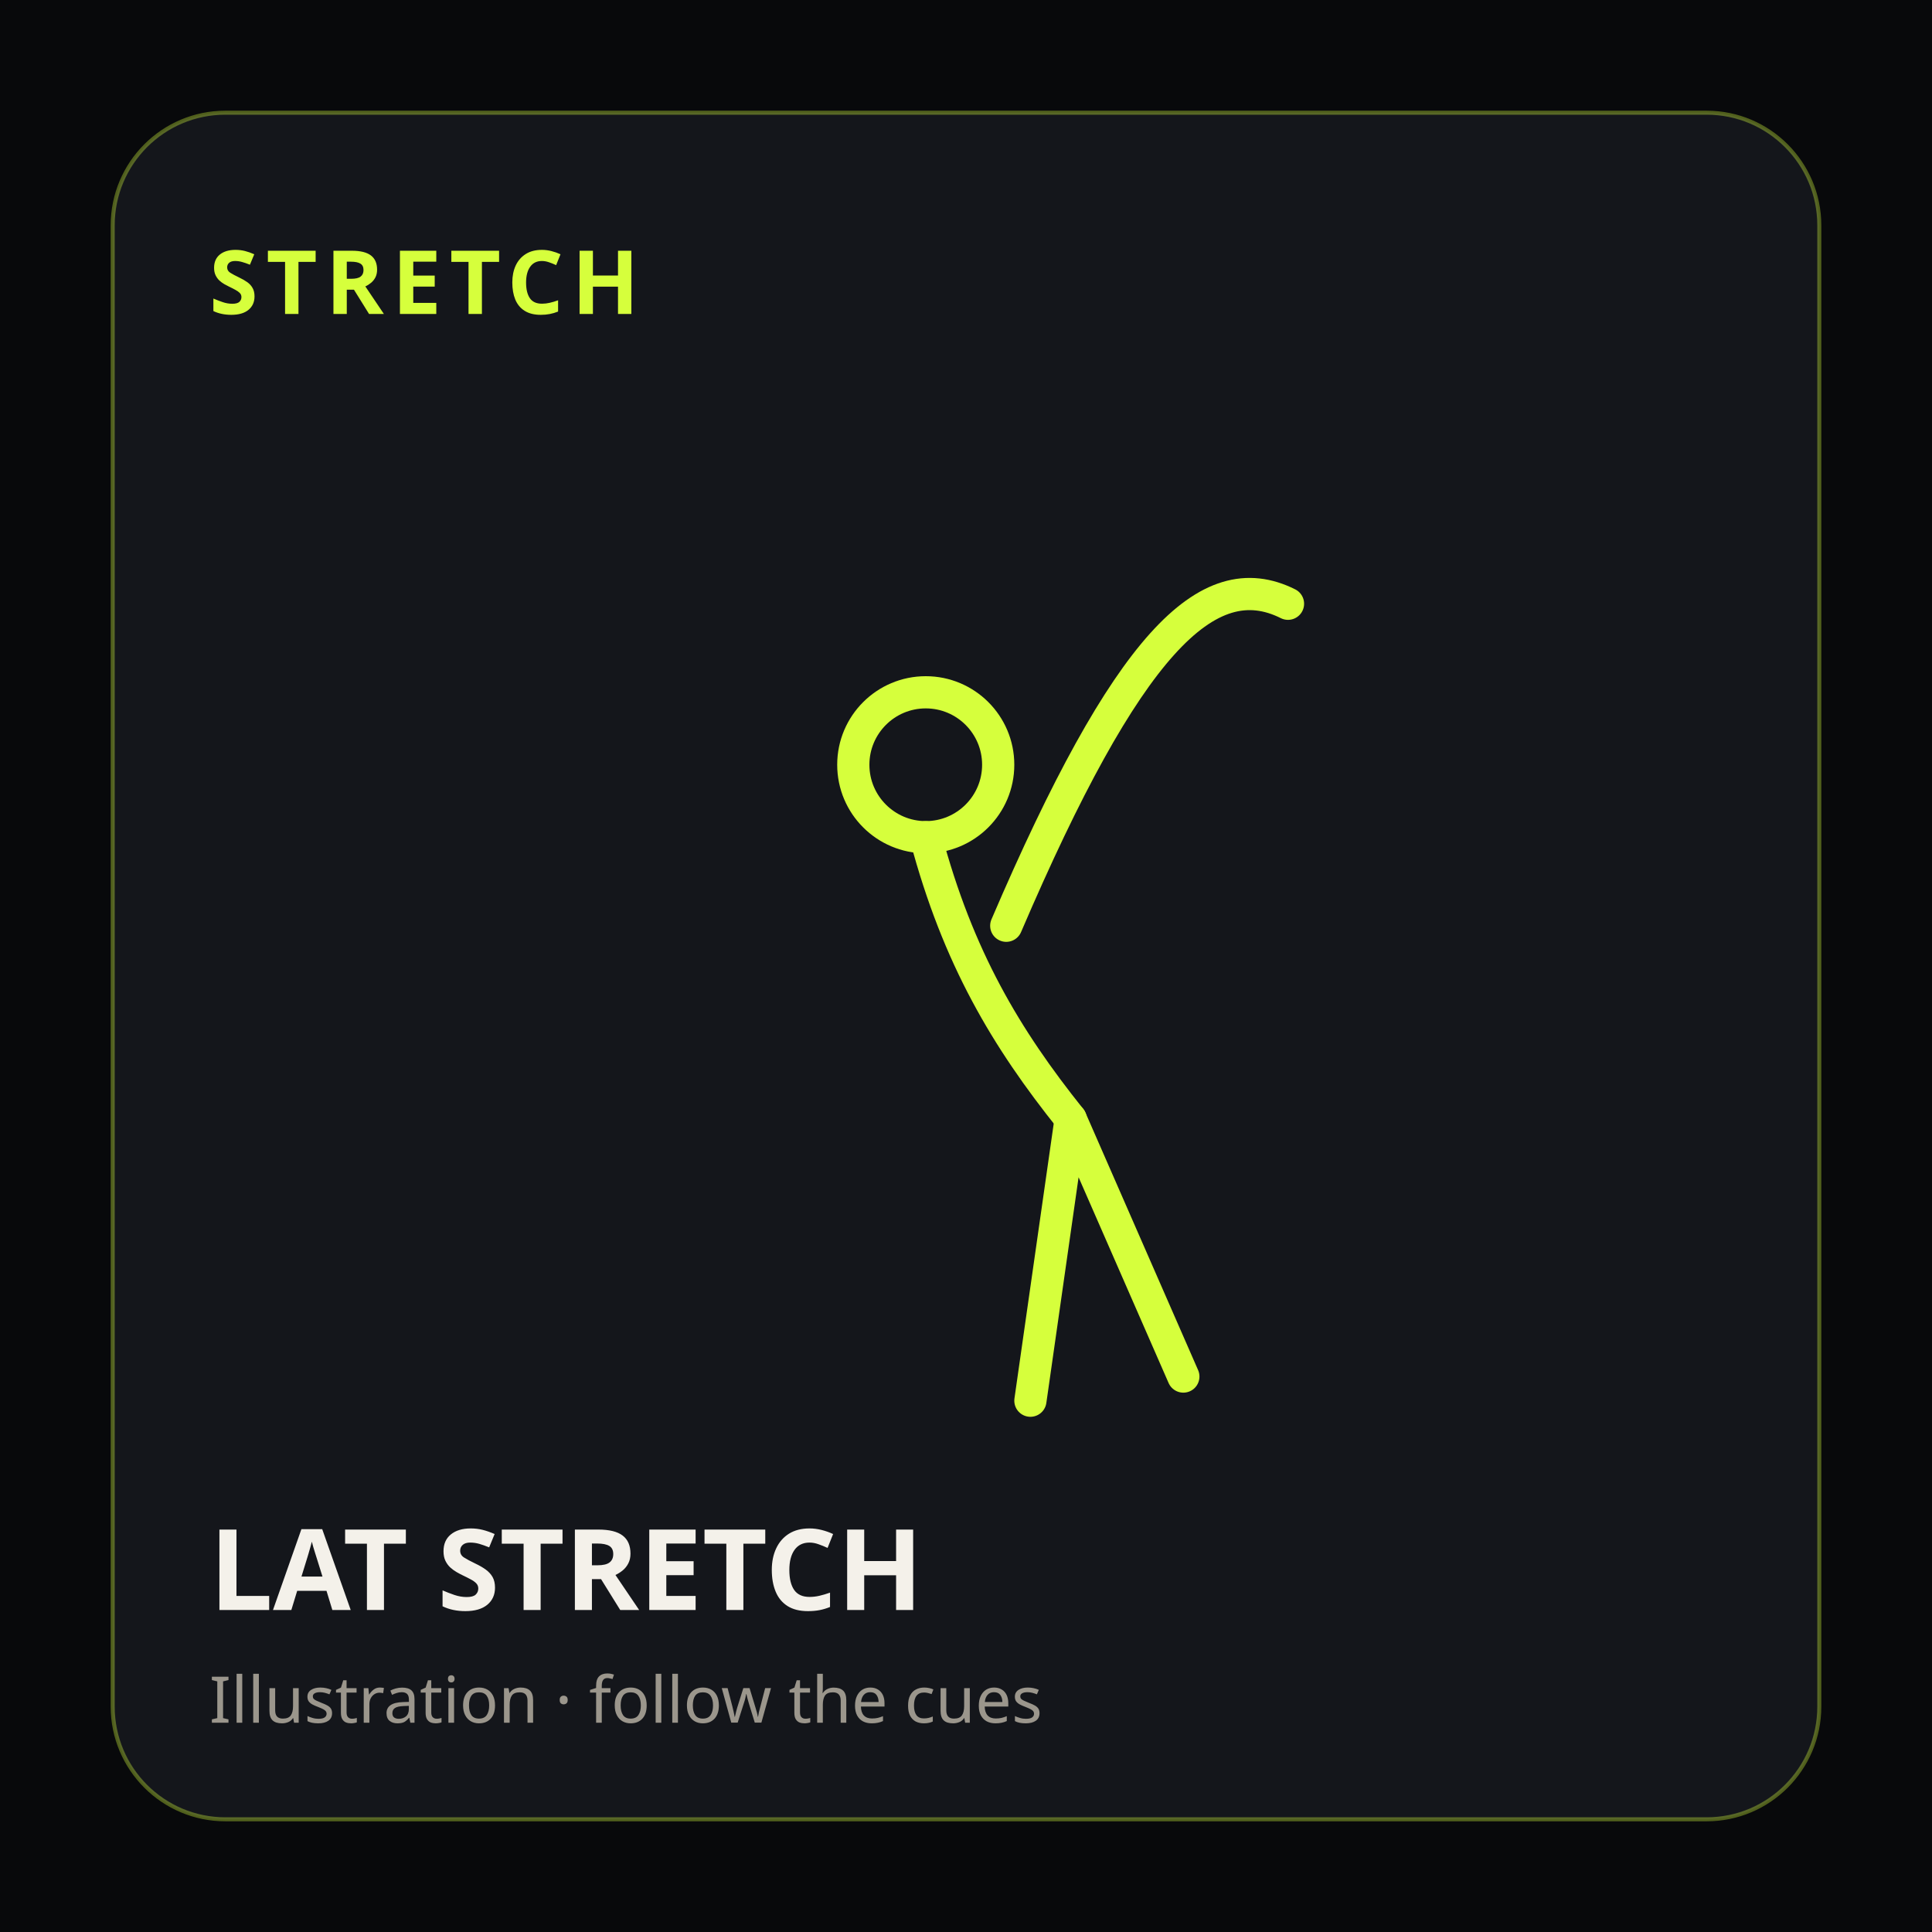
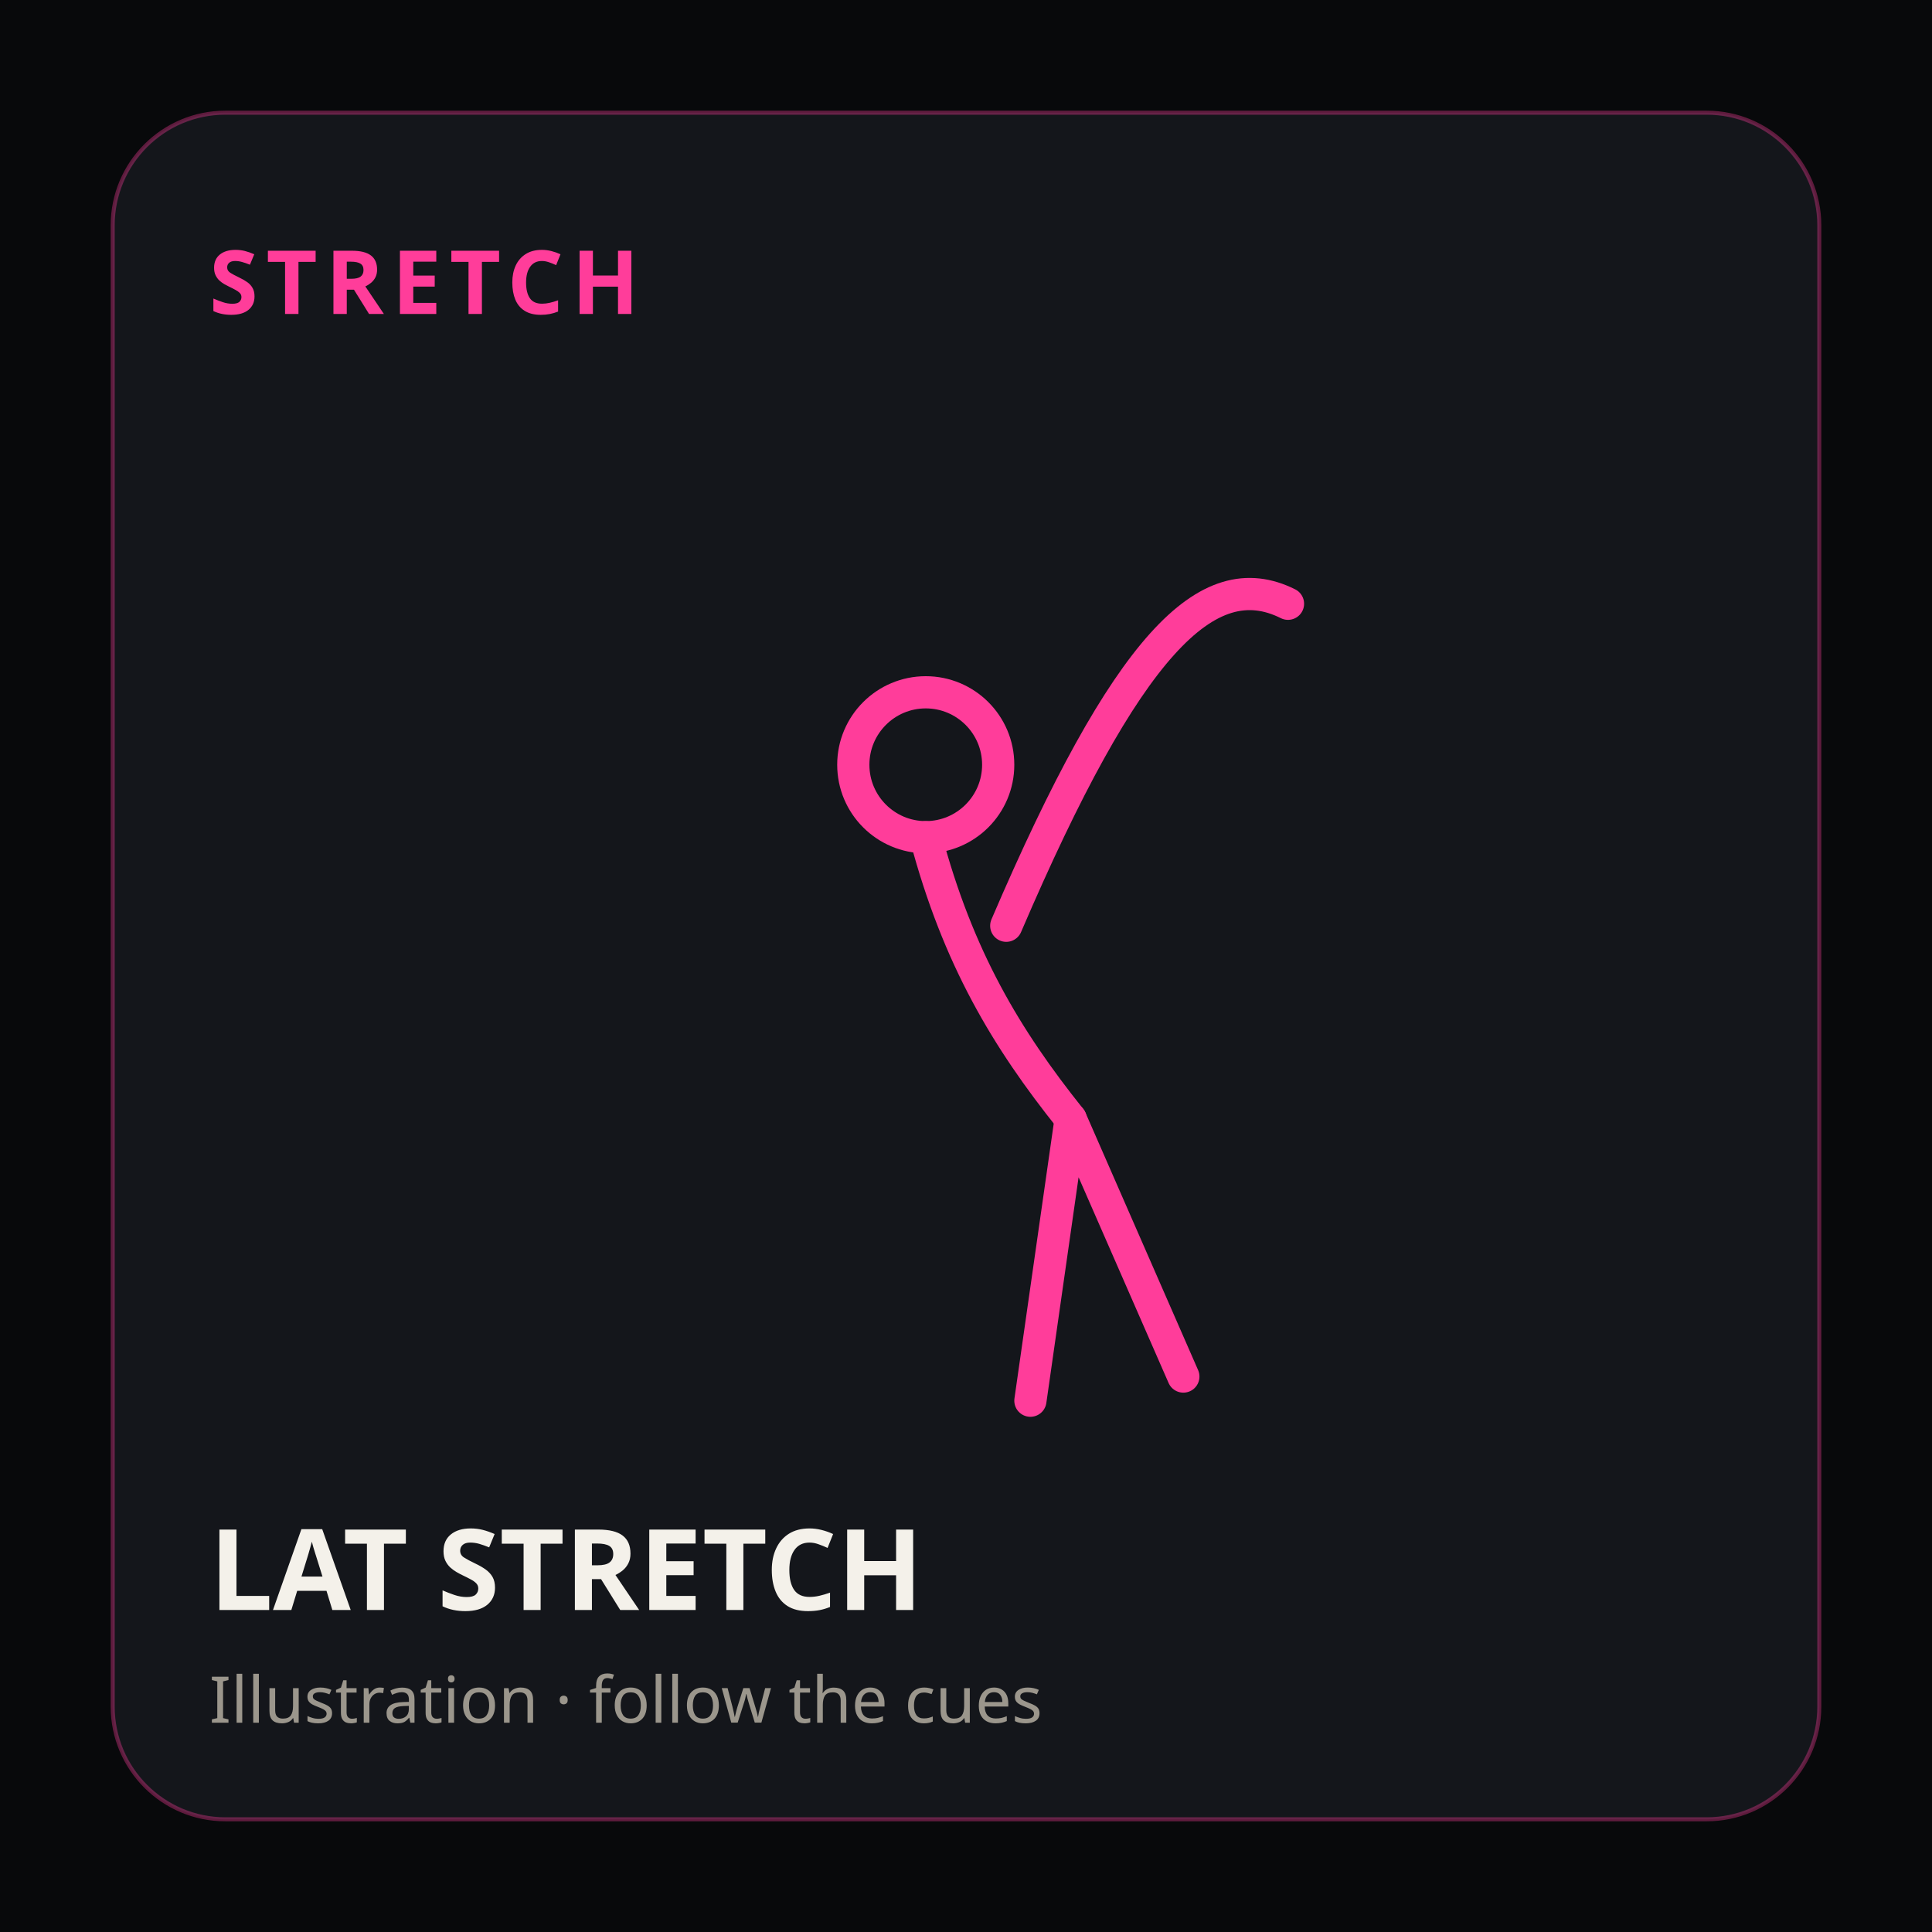
<svg xmlns="http://www.w3.org/2000/svg" width="480" height="480" viewBox="0 0 480 480" role="img">
  <rect width="480" height="480" fill="#08090b" />
-   <rect x="28" y="28" width="424" height="424" rx="28" fill="#14161b" stroke="#d6ff3c" stroke-opacity="0.35" />
-   <text x="52" y="78" fill="#d6ff3c" font-family="ui-sans-serif,system-ui,sans-serif" font-size="22" font-weight="700" letter-spacing="2">STRETCH</text>
-   <g fill="none" stroke="#d6ff3c" stroke-width="8" stroke-linecap="round" stroke-linejoin="round">
+   <rect x="28" y="28" width="424" height="424" rx="28" fill="#14161b" stroke="#ff3d9a" stroke-opacity="0.35" />
+   <text x="52" y="78" fill="#ff3d9a" font-family="ui-sans-serif,system-ui,sans-serif" font-size="22" font-weight="700" letter-spacing="2">STRETCH</text>
+   <g fill="none" stroke="#ff3d9a" stroke-width="8" stroke-linecap="round" stroke-linejoin="round">
    <circle cx="230" cy="190" r="18" fill="#14161b" />
    <path d="M230 208 c8 30 20 50 36 70" />
    <path d="M250 230 c30-70 50-90 70-80" />
    <path d="M266 278 l-10 70 M266 278 l28 64" />
  </g>
  <text x="52" y="400" fill="#f4f1ea" font-family="ui-sans-serif,system-ui,sans-serif" font-size="28" font-weight="700">LAT STRETCH</text>
  <text x="52" y="428" fill="#9b968c" font-family="ui-sans-serif,system-ui,sans-serif" font-size="16">Illustration · follow the cues</text>
</svg>
